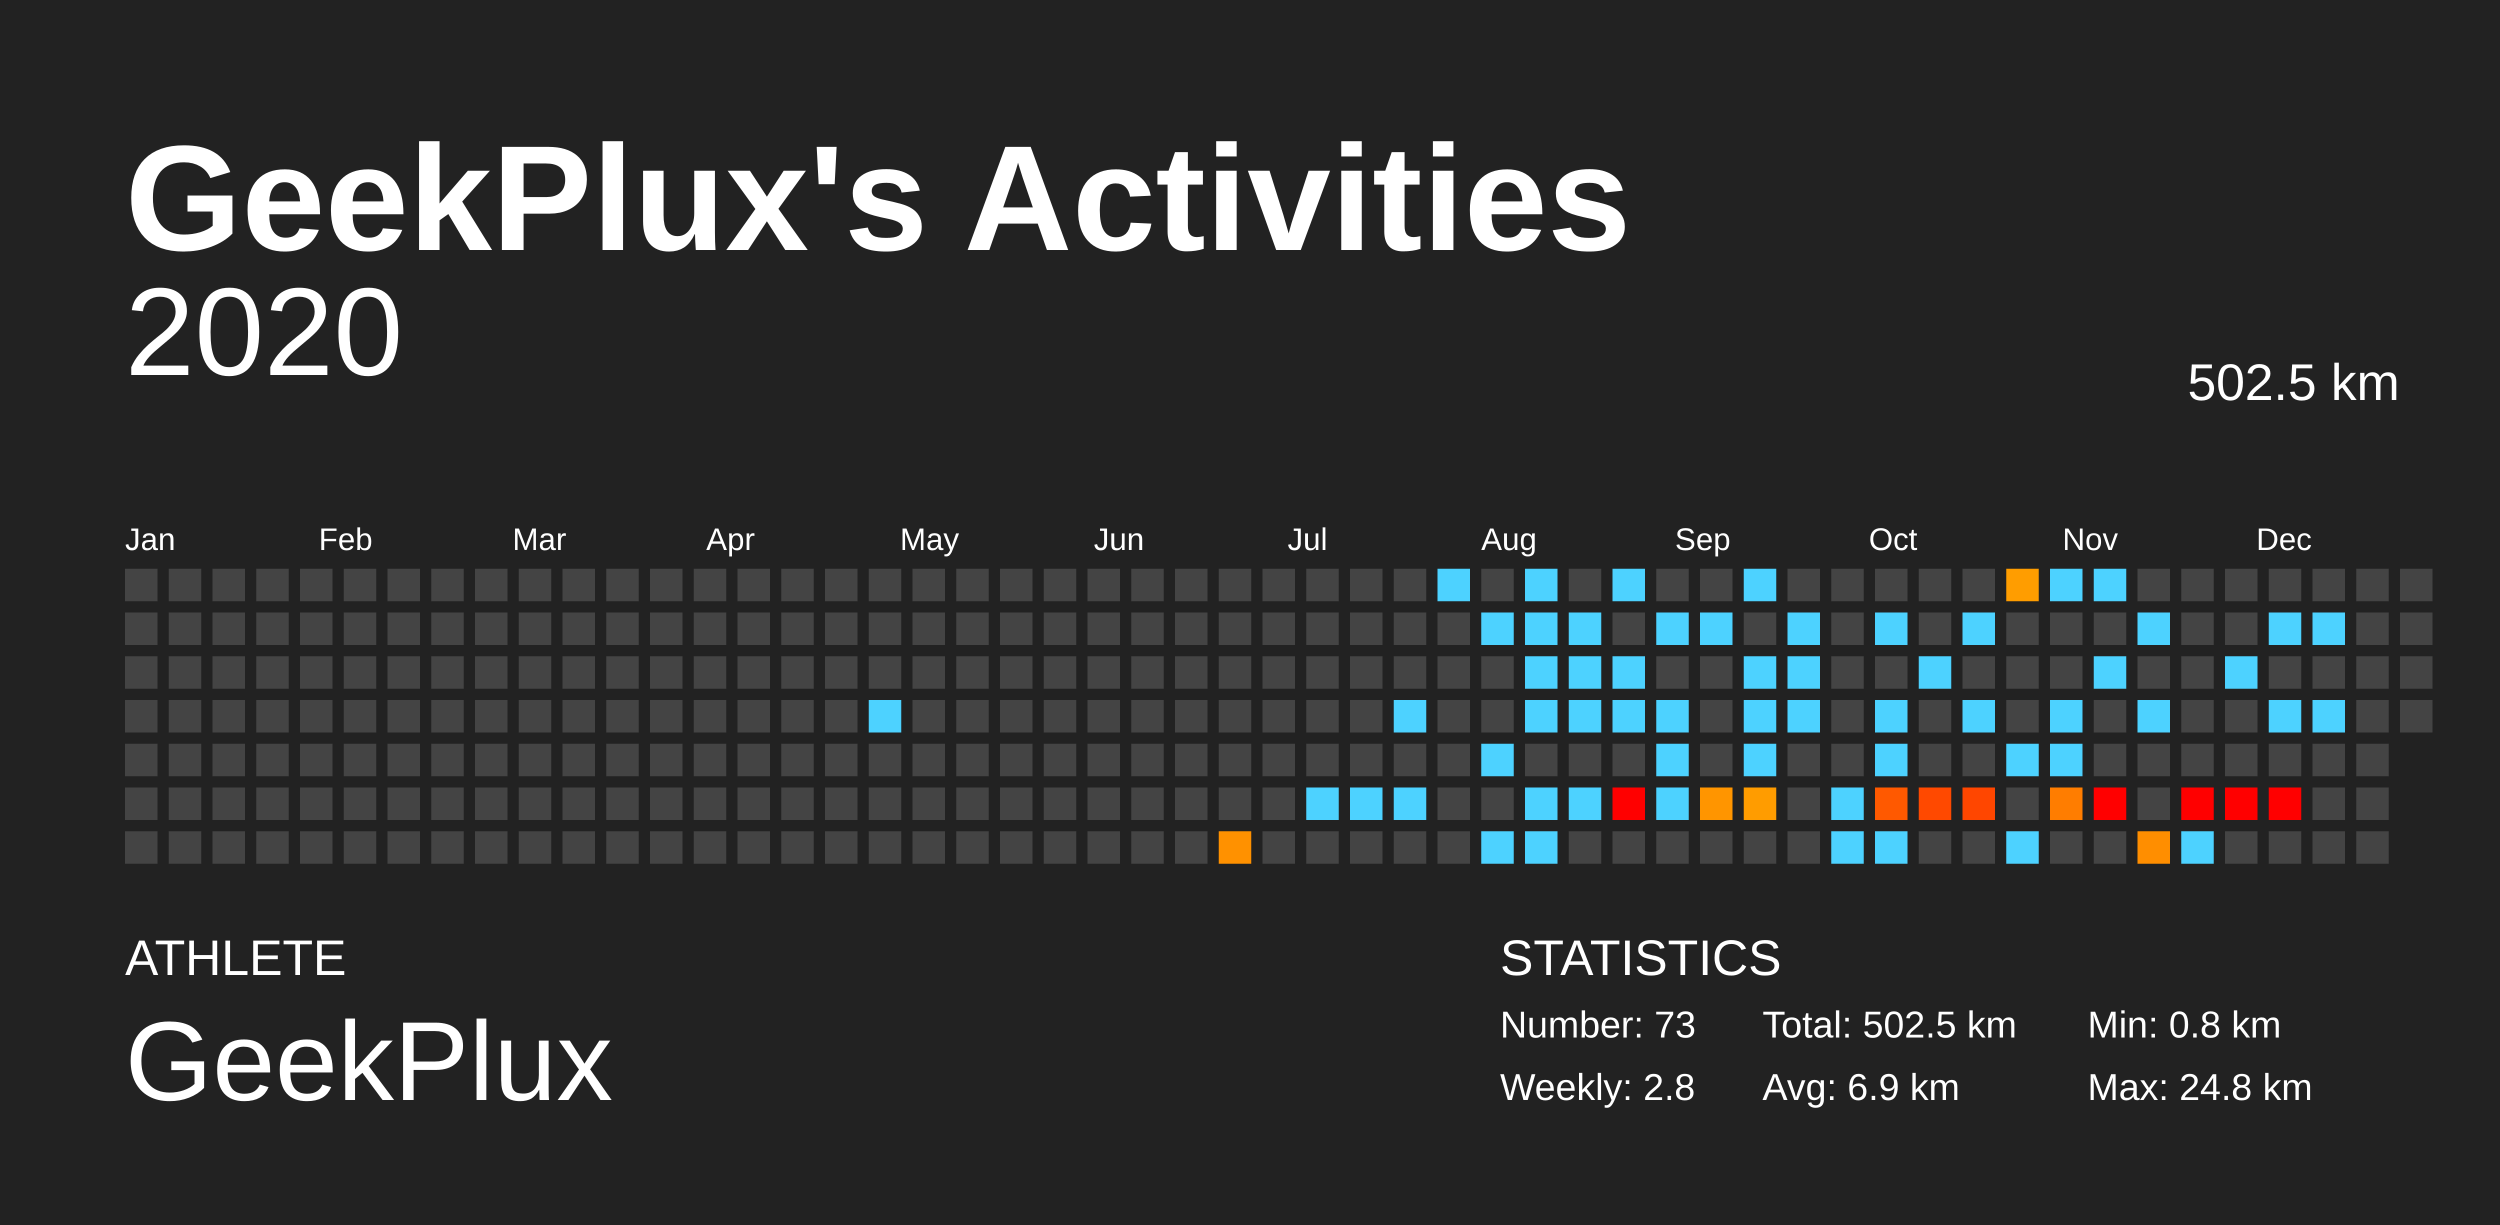
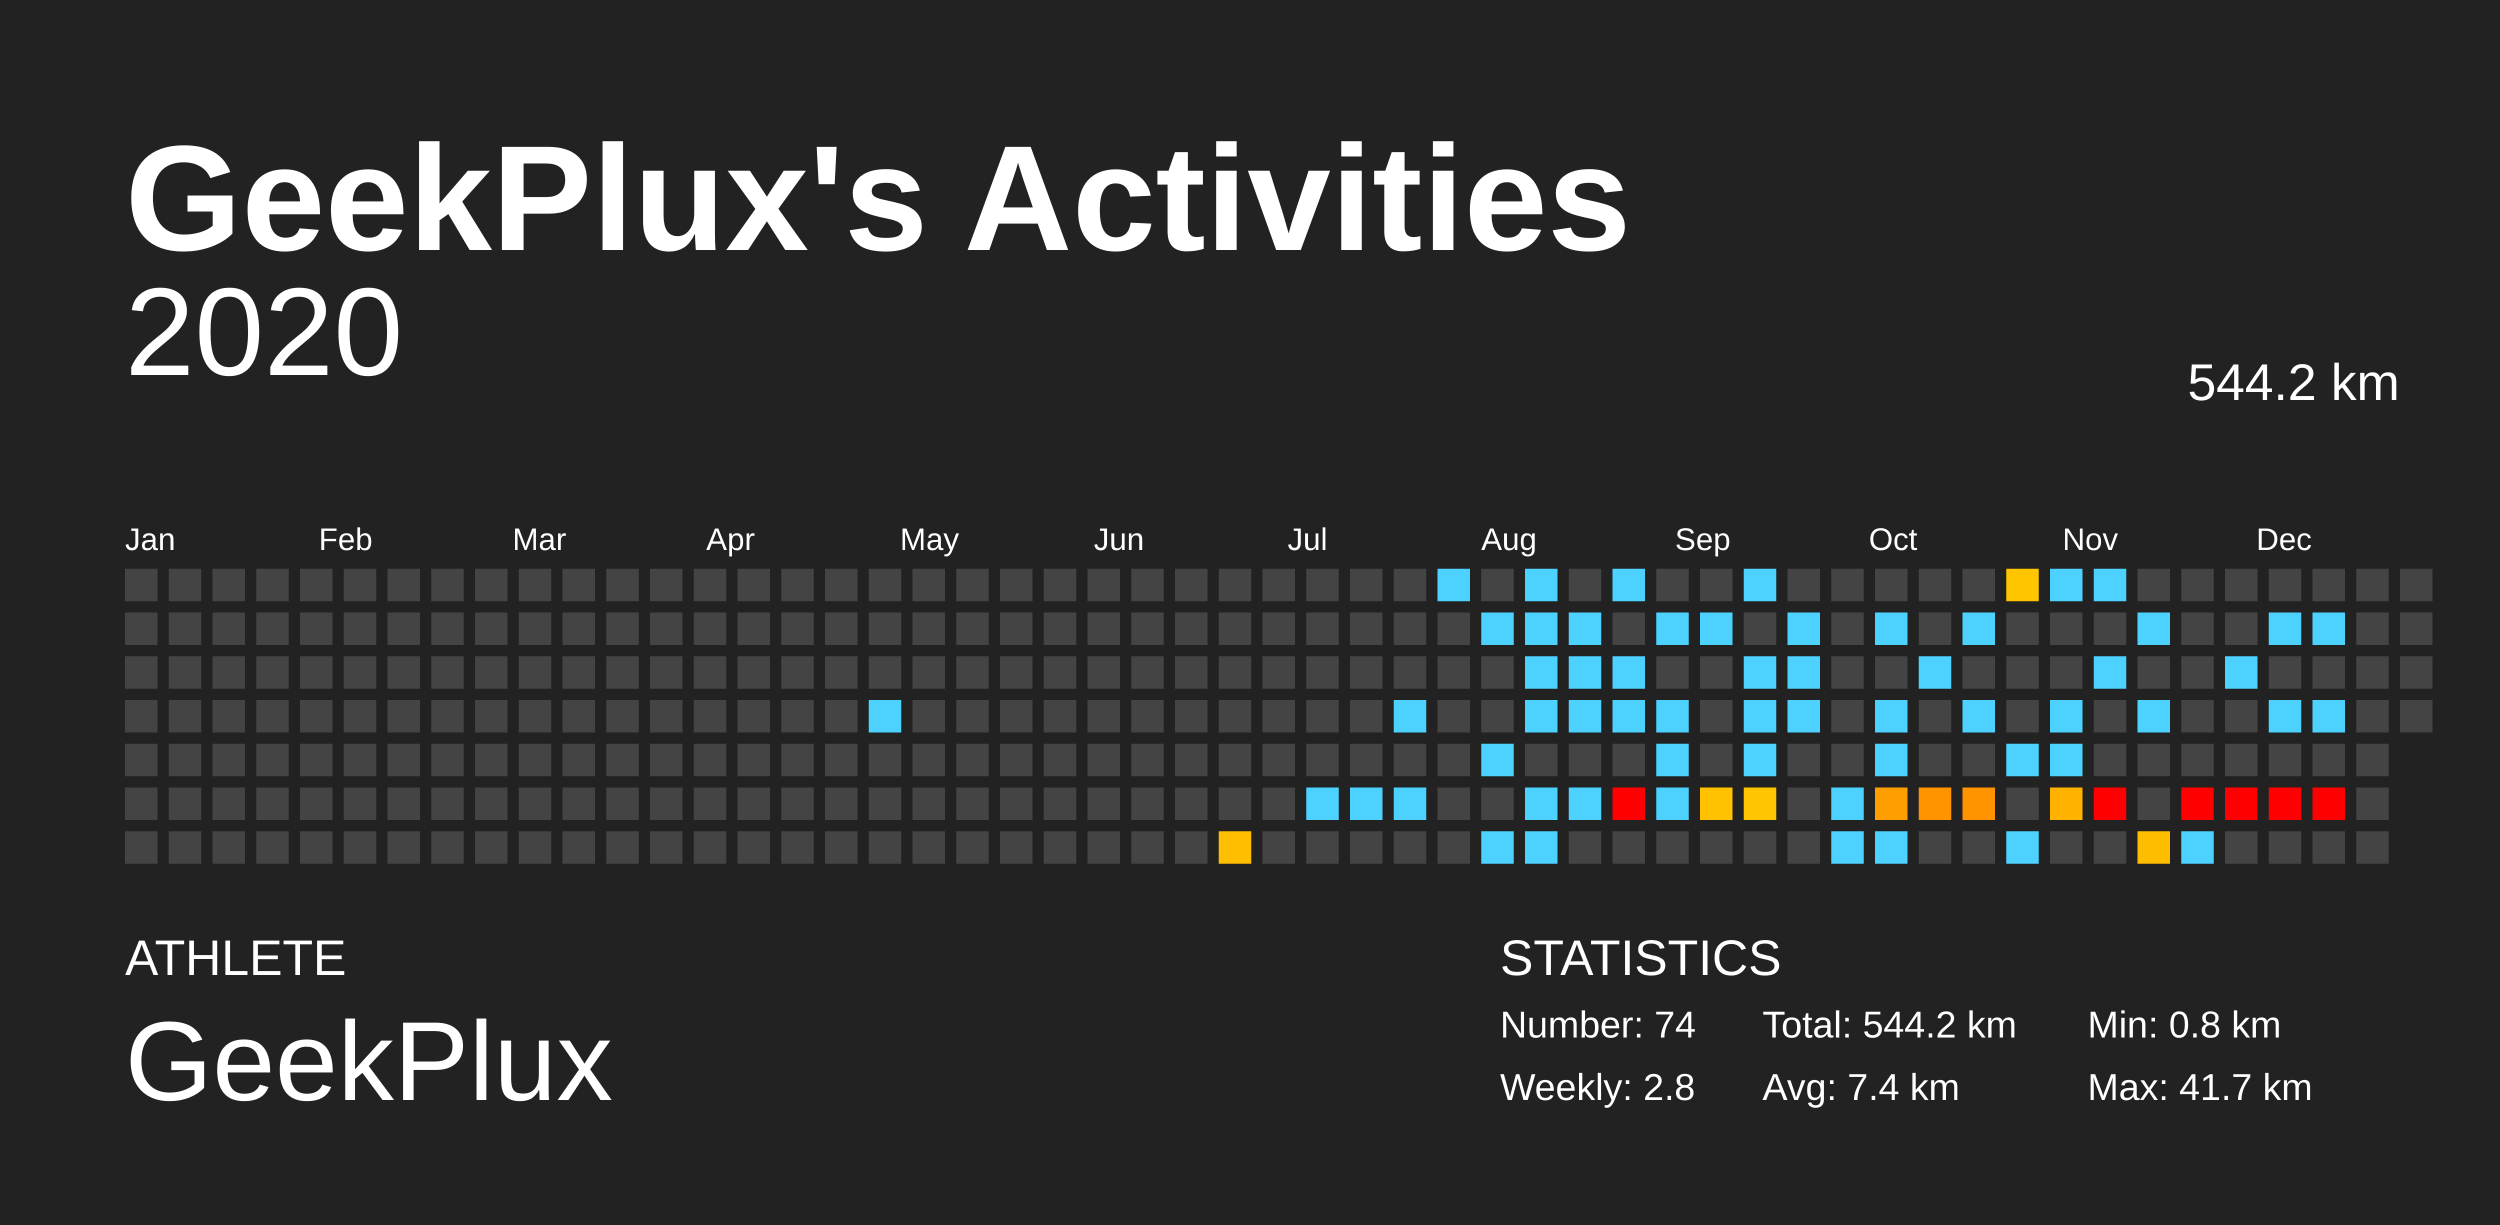
<svg xmlns="http://www.w3.org/2000/svg" baseProfile="full" height="98mm" version="1.1" viewBox="0,0,200,98" width="200mm">
  <defs />
  <rect fill="#222222" height="98" width="200" x="0" y="0" />
  <text fill="#FFFFFF" style="font-size:12px; font-family:Arial; font-weight:bold;" x="10" y="20">GeekPlux's Activities</text>
  <text fill="#FFFFFF" style="font-size:4px; font-family:Arial" x="10" y="78">ATHLETE</text>
  <text fill="#FFFFFF" style="font-size:9px; font-family:Arial" x="10" y="88">GeekPlux</text>
  <text fill="#FFFFFF" style="font-size:4px; font-family:Arial" x="120" y="78">STATISTICS</text>
-   <text fill="#FFFFFF" style="font-size:3px; font-family:Arial" x="120" y="83">Number: 73</text>
+   <text fill="#FFFFFF" style="font-size:3px; font-family:Arial" x="120" y="83">Number: 74</text>
  <text fill="#FFFFFF" style="font-size:3px; font-family:Arial" x="120" y="88">Weekly: 2.8</text>
-   <text fill="#FFFFFF" style="font-size:3px; font-family:Arial" x="141" y="83">Total: 502.5 km</text>
-   <text fill="#FFFFFF" style="font-size:3px; font-family:Arial" x="141" y="88">Avg: 6.9 km</text>
+   <text fill="#FFFFFF" style="font-size:3px; font-family:Arial" x="141" y="83">Total: 544.2 km</text>
+   <text fill="#FFFFFF" style="font-size:3px; font-family:Arial" x="141" y="88">Avg: 7.4 km</text>
  <text fill="#FFFFFF" style="font-size:3px; font-family:Arial" x="167" y="83">Min: 0.8 km</text>
-   <text fill="#FFFFFF" style="font-size:3px; font-family:Arial" x="167" y="88">Max: 24.8 km</text>
+   <text fill="#FFFFFF" style="font-size:3px; font-family:Arial" x="167" y="88">Max: 41.7 km</text>
  <text alignment-baseline="hanging" fill="#FFFFFF" style="font-size:10.0px; font-family:Arial;" x="10" y="30">2020</text>
-   <text alignment-baseline="hanging" fill="#FFFFFF" style="font-size:4.125px; font-family:Arial;" x="175" y="32">502.5 km</text>
+   <text alignment-baseline="hanging" fill="#FFFFFF" style="font-size:4.125px; font-family:Arial;" x="175" y="32">544.2 km</text>
  <text fill="#FFFFFF" style="font-size:2.5px; font-family:Arial" x="10.0" y="44">Jan</text>
  <text fill="#FFFFFF" style="font-size:2.5px; font-family:Arial" x="25.5" y="44">Feb</text>
  <text fill="#FFFFFF" style="font-size:2.5px; font-family:Arial" x="41.0" y="44">Mar</text>
  <text fill="#FFFFFF" style="font-size:2.5px; font-family:Arial" x="56.5" y="44">Apr</text>
  <text fill="#FFFFFF" style="font-size:2.5px; font-family:Arial" x="72.0" y="44">May</text>
  <text fill="#FFFFFF" style="font-size:2.5px; font-family:Arial" x="87.5" y="44">Jun</text>
  <text fill="#FFFFFF" style="font-size:2.5px; font-family:Arial" x="103.0" y="44">Jul</text>
  <text fill="#FFFFFF" style="font-size:2.5px; font-family:Arial" x="118.5" y="44">Aug</text>
  <text fill="#FFFFFF" style="font-size:2.5px; font-family:Arial" x="134.0" y="44">Sep</text>
  <text fill="#FFFFFF" style="font-size:2.5px; font-family:Arial" x="149.5" y="44">Oct</text>
  <text fill="#FFFFFF" style="font-size:2.5px; font-family:Arial" x="165.0" y="44">Nov</text>
  <text fill="#FFFFFF" style="font-size:2.5px; font-family:Arial" x="180.5" y="44">Dec</text>
  <rect fill="#444444" height="2.6" width="2.6" x="10.0" y="45.5" />
  <rect fill="#444444" height="2.6" width="2.6" x="10.0" y="49.0" />
  <rect fill="#444444" height="2.6" width="2.6" x="10.0" y="52.5" />
  <rect fill="#444444" height="2.6" width="2.6" x="10.0" y="56.0" />
  <rect fill="#444444" height="2.6" width="2.6" x="10.0" y="59.5" />
  <rect fill="#444444" height="2.6" width="2.6" x="10.0" y="63.0" />
  <rect fill="#444444" height="2.6" width="2.6" x="10.0" y="66.5" />
  <rect fill="#444444" height="2.6" width="2.6" x="13.5" y="45.5" />
  <rect fill="#444444" height="2.6" width="2.6" x="13.5" y="49.0" />
  <rect fill="#444444" height="2.6" width="2.6" x="13.5" y="52.5" />
  <rect fill="#444444" height="2.6" width="2.6" x="13.5" y="56.0" />
  <rect fill="#444444" height="2.6" width="2.6" x="13.5" y="59.5" />
  <rect fill="#444444" height="2.6" width="2.6" x="13.5" y="63.0" />
  <rect fill="#444444" height="2.6" width="2.6" x="13.5" y="66.5" />
  <rect fill="#444444" height="2.6" width="2.6" x="17.0" y="45.5" />
  <rect fill="#444444" height="2.6" width="2.6" x="17.0" y="49.0" />
  <rect fill="#444444" height="2.6" width="2.6" x="17.0" y="52.5" />
  <rect fill="#444444" height="2.6" width="2.6" x="17.0" y="56.0" />
  <rect fill="#444444" height="2.6" width="2.6" x="17.0" y="59.5" />
  <rect fill="#444444" height="2.6" width="2.6" x="17.0" y="63.0" />
  <rect fill="#444444" height="2.6" width="2.6" x="17.0" y="66.5" />
  <rect fill="#444444" height="2.6" width="2.6" x="20.5" y="45.5" />
  <rect fill="#444444" height="2.6" width="2.6" x="20.5" y="49.0" />
  <rect fill="#444444" height="2.6" width="2.6" x="20.5" y="52.5" />
  <rect fill="#444444" height="2.6" width="2.6" x="20.5" y="56.0" />
  <rect fill="#444444" height="2.6" width="2.6" x="20.5" y="59.5" />
  <rect fill="#444444" height="2.6" width="2.6" x="20.5" y="63.0" />
  <rect fill="#444444" height="2.6" width="2.6" x="20.5" y="66.5" />
  <rect fill="#444444" height="2.6" width="2.6" x="24.0" y="45.5" />
  <rect fill="#444444" height="2.6" width="2.6" x="24.0" y="49.0" />
  <rect fill="#444444" height="2.6" width="2.6" x="24.0" y="52.5" />
  <rect fill="#444444" height="2.6" width="2.6" x="24.0" y="56.0" />
  <rect fill="#444444" height="2.6" width="2.6" x="24.0" y="59.5" />
  <rect fill="#444444" height="2.6" width="2.6" x="24.0" y="63.0" />
  <rect fill="#444444" height="2.6" width="2.6" x="24.0" y="66.5" />
  <rect fill="#444444" height="2.6" width="2.6" x="27.5" y="45.5" />
  <rect fill="#444444" height="2.6" width="2.6" x="27.5" y="49.0" />
  <rect fill="#444444" height="2.6" width="2.6" x="27.5" y="52.5" />
  <rect fill="#444444" height="2.6" width="2.6" x="27.5" y="56.0" />
  <rect fill="#444444" height="2.6" width="2.6" x="27.5" y="59.5" />
  <rect fill="#444444" height="2.6" width="2.6" x="27.5" y="63.0" />
  <rect fill="#444444" height="2.6" width="2.6" x="27.5" y="66.5" />
  <rect fill="#444444" height="2.6" width="2.6" x="31.0" y="45.5" />
  <rect fill="#444444" height="2.6" width="2.6" x="31.0" y="49.0" />
  <rect fill="#444444" height="2.6" width="2.6" x="31.0" y="52.5" />
  <rect fill="#444444" height="2.6" width="2.6" x="31.0" y="56.0" />
  <rect fill="#444444" height="2.6" width="2.6" x="31.0" y="59.5" />
  <rect fill="#444444" height="2.6" width="2.6" x="31.0" y="63.0" />
  <rect fill="#444444" height="2.6" width="2.6" x="31.0" y="66.5" />
  <rect fill="#444444" height="2.6" width="2.6" x="34.5" y="45.5" />
  <rect fill="#444444" height="2.6" width="2.6" x="34.5" y="49.0" />
  <rect fill="#444444" height="2.6" width="2.6" x="34.5" y="52.5" />
  <rect fill="#444444" height="2.6" width="2.6" x="34.5" y="56.0" />
  <rect fill="#444444" height="2.6" width="2.6" x="34.5" y="59.5" />
  <rect fill="#444444" height="2.6" width="2.6" x="34.5" y="63.0" />
  <rect fill="#444444" height="2.6" width="2.6" x="34.5" y="66.5" />
  <rect fill="#444444" height="2.6" width="2.6" x="38.0" y="45.5" />
  <rect fill="#444444" height="2.6" width="2.6" x="38.0" y="49.0" />
  <rect fill="#444444" height="2.6" width="2.6" x="38.0" y="52.5" />
  <rect fill="#444444" height="2.6" width="2.6" x="38.0" y="56.0" />
  <rect fill="#444444" height="2.6" width="2.6" x="38.0" y="59.5" />
  <rect fill="#444444" height="2.6" width="2.6" x="38.0" y="63.0" />
  <rect fill="#444444" height="2.6" width="2.6" x="38.0" y="66.5" />
  <rect fill="#444444" height="2.6" width="2.6" x="41.5" y="45.5" />
  <rect fill="#444444" height="2.6" width="2.6" x="41.5" y="49.0" />
  <rect fill="#444444" height="2.6" width="2.6" x="41.5" y="52.5" />
  <rect fill="#444444" height="2.6" width="2.6" x="41.5" y="56.0" />
  <rect fill="#444444" height="2.6" width="2.6" x="41.5" y="59.5" />
  <rect fill="#444444" height="2.6" width="2.6" x="41.5" y="63.0" />
  <rect fill="#444444" height="2.6" width="2.6" x="41.5" y="66.5" />
  <rect fill="#444444" height="2.6" width="2.6" x="45.0" y="45.5" />
  <rect fill="#444444" height="2.6" width="2.6" x="45.0" y="49.0" />
  <rect fill="#444444" height="2.6" width="2.6" x="45.0" y="52.5" />
  <rect fill="#444444" height="2.6" width="2.6" x="45.0" y="56.0" />
  <rect fill="#444444" height="2.6" width="2.6" x="45.0" y="59.5" />
  <rect fill="#444444" height="2.6" width="2.6" x="45.0" y="63.0" />
  <rect fill="#444444" height="2.6" width="2.6" x="45.0" y="66.5" />
  <rect fill="#444444" height="2.6" width="2.6" x="48.5" y="45.5" />
  <rect fill="#444444" height="2.6" width="2.6" x="48.5" y="49.0" />
  <rect fill="#444444" height="2.6" width="2.6" x="48.5" y="52.5" />
  <rect fill="#444444" height="2.6" width="2.6" x="48.5" y="56.0" />
  <rect fill="#444444" height="2.6" width="2.6" x="48.5" y="59.5" />
  <rect fill="#444444" height="2.6" width="2.6" x="48.5" y="63.0" />
  <rect fill="#444444" height="2.6" width="2.6" x="48.5" y="66.5" />
  <rect fill="#444444" height="2.6" width="2.6" x="52.0" y="45.5" />
  <rect fill="#444444" height="2.6" width="2.6" x="52.0" y="49.0" />
  <rect fill="#444444" height="2.6" width="2.6" x="52.0" y="52.5" />
  <rect fill="#444444" height="2.6" width="2.6" x="52.0" y="56.0" />
  <rect fill="#444444" height="2.6" width="2.6" x="52.0" y="59.5" />
  <rect fill="#444444" height="2.6" width="2.6" x="52.0" y="63.0" />
  <rect fill="#444444" height="2.6" width="2.6" x="52.0" y="66.5" />
  <rect fill="#444444" height="2.6" width="2.6" x="55.5" y="45.5" />
  <rect fill="#444444" height="2.6" width="2.6" x="55.5" y="49.0" />
  <rect fill="#444444" height="2.6" width="2.6" x="55.5" y="52.5" />
  <rect fill="#444444" height="2.6" width="2.6" x="55.5" y="56.0" />
  <rect fill="#444444" height="2.6" width="2.6" x="55.5" y="59.5" />
  <rect fill="#444444" height="2.6" width="2.6" x="55.5" y="63.0" />
  <rect fill="#444444" height="2.6" width="2.6" x="55.5" y="66.5" />
  <rect fill="#444444" height="2.6" width="2.6" x="59.0" y="45.5" />
  <rect fill="#444444" height="2.6" width="2.6" x="59.0" y="49.0" />
  <rect fill="#444444" height="2.6" width="2.6" x="59.0" y="52.5" />
  <rect fill="#444444" height="2.6" width="2.6" x="59.0" y="56.0" />
  <rect fill="#444444" height="2.6" width="2.6" x="59.0" y="59.5" />
  <rect fill="#444444" height="2.6" width="2.6" x="59.0" y="63.0" />
  <rect fill="#444444" height="2.6" width="2.6" x="59.0" y="66.5" />
  <rect fill="#444444" height="2.6" width="2.6" x="62.5" y="45.5" />
  <rect fill="#444444" height="2.6" width="2.6" x="62.5" y="49.0" />
  <rect fill="#444444" height="2.6" width="2.6" x="62.5" y="52.5" />
  <rect fill="#444444" height="2.6" width="2.6" x="62.5" y="56.0" />
  <rect fill="#444444" height="2.6" width="2.6" x="62.5" y="59.5" />
  <rect fill="#444444" height="2.6" width="2.6" x="62.5" y="63.0" />
  <rect fill="#444444" height="2.6" width="2.6" x="62.5" y="66.5" />
  <rect fill="#444444" height="2.6" width="2.6" x="66.0" y="45.5" />
  <rect fill="#444444" height="2.6" width="2.6" x="66.0" y="49.0" />
  <rect fill="#444444" height="2.6" width="2.6" x="66.0" y="52.5" />
  <rect fill="#444444" height="2.6" width="2.6" x="66.0" y="56.0" />
  <rect fill="#444444" height="2.6" width="2.6" x="66.0" y="59.5" />
  <rect fill="#444444" height="2.6" width="2.6" x="66.0" y="63.0" />
  <rect fill="#444444" height="2.6" width="2.6" x="66.0" y="66.5" />
  <rect fill="#444444" height="2.6" width="2.6" x="69.5" y="45.5" />
  <rect fill="#444444" height="2.6" width="2.6" x="69.5" y="49.0" />
  <rect fill="#444444" height="2.6" width="2.6" x="69.5" y="52.5" />
  <rect fill="#4dd2ff" height="2.6" width="2.6" x="69.5" y="56.0" />
  <rect fill="#444444" height="2.6" width="2.6" x="69.5" y="59.5" />
  <rect fill="#444444" height="2.6" width="2.6" x="69.5" y="63.0" />
  <rect fill="#444444" height="2.6" width="2.6" x="69.5" y="66.5" />
  <rect fill="#444444" height="2.6" width="2.6" x="73.0" y="45.5" />
  <rect fill="#444444" height="2.6" width="2.6" x="73.0" y="49.0" />
  <rect fill="#444444" height="2.6" width="2.6" x="73.0" y="52.5" />
  <rect fill="#444444" height="2.6" width="2.6" x="73.0" y="56.0" />
  <rect fill="#444444" height="2.6" width="2.6" x="73.0" y="59.5" />
  <rect fill="#444444" height="2.6" width="2.6" x="73.0" y="63.0" />
  <rect fill="#444444" height="2.6" width="2.6" x="73.0" y="66.5" />
  <rect fill="#444444" height="2.6" width="2.6" x="76.5" y="45.5" />
  <rect fill="#444444" height="2.6" width="2.6" x="76.5" y="49.0" />
  <rect fill="#444444" height="2.6" width="2.6" x="76.5" y="52.5" />
  <rect fill="#444444" height="2.6" width="2.6" x="76.5" y="56.0" />
  <rect fill="#444444" height="2.6" width="2.6" x="76.5" y="59.5" />
  <rect fill="#444444" height="2.6" width="2.6" x="76.5" y="63.0" />
  <rect fill="#444444" height="2.6" width="2.6" x="76.5" y="66.5" />
  <rect fill="#444444" height="2.6" width="2.6" x="80.0" y="45.5" />
  <rect fill="#444444" height="2.6" width="2.6" x="80.0" y="49.0" />
  <rect fill="#444444" height="2.6" width="2.6" x="80.0" y="52.5" />
  <rect fill="#444444" height="2.6" width="2.6" x="80.0" y="56.0" />
  <rect fill="#444444" height="2.6" width="2.6" x="80.0" y="59.5" />
  <rect fill="#444444" height="2.6" width="2.6" x="80.0" y="63.0" />
  <rect fill="#444444" height="2.6" width="2.6" x="80.0" y="66.5" />
  <rect fill="#444444" height="2.6" width="2.6" x="83.5" y="45.5" />
  <rect fill="#444444" height="2.6" width="2.6" x="83.5" y="49.0" />
  <rect fill="#444444" height="2.6" width="2.6" x="83.5" y="52.5" />
  <rect fill="#444444" height="2.6" width="2.6" x="83.5" y="56.0" />
  <rect fill="#444444" height="2.6" width="2.6" x="83.5" y="59.5" />
  <rect fill="#444444" height="2.6" width="2.6" x="83.5" y="63.0" />
  <rect fill="#444444" height="2.6" width="2.6" x="83.5" y="66.5" />
  <rect fill="#444444" height="2.6" width="2.6" x="87.0" y="45.5" />
  <rect fill="#444444" height="2.6" width="2.6" x="87.0" y="49.0" />
  <rect fill="#444444" height="2.6" width="2.6" x="87.0" y="52.5" />
  <rect fill="#444444" height="2.6" width="2.6" x="87.0" y="56.0" />
  <rect fill="#444444" height="2.6" width="2.6" x="87.0" y="59.5" />
  <rect fill="#444444" height="2.6" width="2.6" x="87.0" y="63.0" />
  <rect fill="#444444" height="2.6" width="2.6" x="87.0" y="66.5" />
  <rect fill="#444444" height="2.6" width="2.6" x="90.5" y="45.5" />
  <rect fill="#444444" height="2.6" width="2.6" x="90.5" y="49.0" />
  <rect fill="#444444" height="2.6" width="2.6" x="90.5" y="52.5" />
  <rect fill="#444444" height="2.6" width="2.6" x="90.5" y="56.0" />
  <rect fill="#444444" height="2.6" width="2.6" x="90.5" y="59.5" />
  <rect fill="#444444" height="2.6" width="2.6" x="90.5" y="63.0" />
  <rect fill="#444444" height="2.6" width="2.6" x="90.5" y="66.5" />
  <rect fill="#444444" height="2.6" width="2.6" x="94.0" y="45.5" />
  <rect fill="#444444" height="2.6" width="2.6" x="94.0" y="49.0" />
  <rect fill="#444444" height="2.6" width="2.6" x="94.0" y="52.5" />
  <rect fill="#444444" height="2.6" width="2.6" x="94.0" y="56.0" />
  <rect fill="#444444" height="2.6" width="2.6" x="94.0" y="59.5" />
  <rect fill="#444444" height="2.6" width="2.6" x="94.0" y="63.0" />
  <rect fill="#444444" height="2.6" width="2.6" x="94.0" y="66.5" />
  <rect fill="#444444" height="2.6" width="2.6" x="97.5" y="45.5" />
  <rect fill="#444444" height="2.6" width="2.6" x="97.5" y="49.0" />
  <rect fill="#444444" height="2.6" width="2.6" x="97.5" y="52.5" />
  <rect fill="#444444" height="2.6" width="2.6" x="97.5" y="56.0" />
  <rect fill="#444444" height="2.6" width="2.6" x="97.5" y="59.5" />
  <rect fill="#444444" height="2.6" width="2.6" x="97.5" y="63.0" />
-   <rect fill="#ff9100" height="2.6" width="2.6" x="97.5" y="66.5" />
+   <rect fill="#ffbf00" height="2.6" width="2.6" x="97.5" y="66.5" />
  <rect fill="#444444" height="2.6" width="2.6" x="101.0" y="45.5" />
  <rect fill="#444444" height="2.6" width="2.6" x="101.0" y="49.0" />
  <rect fill="#444444" height="2.6" width="2.6" x="101.0" y="52.5" />
  <rect fill="#444444" height="2.6" width="2.6" x="101.0" y="56.0" />
  <rect fill="#444444" height="2.6" width="2.6" x="101.0" y="59.5" />
  <rect fill="#444444" height="2.6" width="2.6" x="101.0" y="63.0" />
  <rect fill="#444444" height="2.6" width="2.6" x="101.0" y="66.5" />
  <rect fill="#444444" height="2.6" width="2.6" x="104.5" y="45.5" />
  <rect fill="#444444" height="2.6" width="2.6" x="104.5" y="49.0" />
  <rect fill="#444444" height="2.6" width="2.6" x="104.5" y="52.5" />
  <rect fill="#444444" height="2.6" width="2.6" x="104.5" y="56.0" />
  <rect fill="#444444" height="2.6" width="2.6" x="104.5" y="59.5" />
  <rect fill="#4dd2ff" height="2.6" width="2.6" x="104.5" y="63.0" />
  <rect fill="#444444" height="2.6" width="2.6" x="104.5" y="66.5" />
  <rect fill="#444444" height="2.6" width="2.6" x="108.0" y="45.5" />
  <rect fill="#444444" height="2.6" width="2.6" x="108.0" y="49.0" />
  <rect fill="#444444" height="2.6" width="2.6" x="108.0" y="52.5" />
  <rect fill="#444444" height="2.6" width="2.6" x="108.0" y="56.0" />
  <rect fill="#444444" height="2.6" width="2.6" x="108.0" y="59.5" />
  <rect fill="#4dd2ff" height="2.6" width="2.6" x="108.0" y="63.0" />
  <rect fill="#444444" height="2.6" width="2.6" x="108.0" y="66.5" />
  <rect fill="#444444" height="2.6" width="2.6" x="111.5" y="45.5" />
  <rect fill="#444444" height="2.6" width="2.6" x="111.5" y="49.0" />
  <rect fill="#444444" height="2.6" width="2.6" x="111.5" y="52.5" />
  <rect fill="#4dd2ff" height="2.6" width="2.6" x="111.5" y="56.0" />
  <rect fill="#444444" height="2.6" width="2.6" x="111.5" y="59.5" />
  <rect fill="#4dd2ff" height="2.6" width="2.6" x="111.5" y="63.0" />
  <rect fill="#444444" height="2.6" width="2.6" x="111.5" y="66.5" />
  <rect fill="#4dd2ff" height="2.6" width="2.6" x="115.0" y="45.5" />
  <rect fill="#444444" height="2.6" width="2.6" x="115.0" y="49.0" />
  <rect fill="#444444" height="2.6" width="2.6" x="115.0" y="52.5" />
  <rect fill="#444444" height="2.6" width="2.6" x="115.0" y="56.0" />
  <rect fill="#444444" height="2.6" width="2.6" x="115.0" y="59.5" />
  <rect fill="#444444" height="2.6" width="2.6" x="115.0" y="63.0" />
  <rect fill="#444444" height="2.6" width="2.6" x="115.0" y="66.5" />
  <rect fill="#444444" height="2.6" width="2.6" x="118.5" y="45.5" />
  <rect fill="#4dd2ff" height="2.6" width="2.6" x="118.5" y="49.0" />
  <rect fill="#444444" height="2.6" width="2.6" x="118.5" y="52.5" />
  <rect fill="#444444" height="2.6" width="2.6" x="118.5" y="56.0" />
  <rect fill="#4dd2ff" height="2.6" width="2.6" x="118.5" y="59.5" />
  <rect fill="#444444" height="2.6" width="2.6" x="118.5" y="63.0" />
  <rect fill="#4dd2ff" height="2.6" width="2.6" x="118.5" y="66.5" />
  <rect fill="#4dd2ff" height="2.6" width="2.6" x="122.0" y="45.5" />
  <rect fill="#4dd2ff" height="2.6" width="2.6" x="122.0" y="49.0" />
  <rect fill="#4dd2ff" height="2.6" width="2.6" x="122.0" y="52.5" />
  <rect fill="#4dd2ff" height="2.6" width="2.6" x="122.0" y="56.0" />
  <rect fill="#444444" height="2.6" width="2.6" x="122.0" y="59.5" />
  <rect fill="#4dd2ff" height="2.6" width="2.6" x="122.0" y="63.0" />
  <rect fill="#4dd2ff" height="2.6" width="2.6" x="122.0" y="66.5" />
  <rect fill="#444444" height="2.6" width="2.6" x="125.5" y="45.5" />
  <rect fill="#4dd2ff" height="2.6" width="2.6" x="125.5" y="49.0" />
  <rect fill="#4dd2ff" height="2.6" width="2.6" x="125.5" y="52.5" />
  <rect fill="#4dd2ff" height="2.6" width="2.6" x="125.5" y="56.0" />
  <rect fill="#444444" height="2.6" width="2.6" x="125.5" y="59.5" />
  <rect fill="#4dd2ff" height="2.6" width="2.6" x="125.5" y="63.0" />
  <rect fill="#444444" height="2.6" width="2.6" x="125.5" y="66.5" />
  <rect fill="#4dd2ff" height="2.6" width="2.6" x="129.0" y="45.5" />
  <rect fill="#444444" height="2.6" width="2.6" x="129.0" y="49.0" />
  <rect fill="#4dd2ff" height="2.6" width="2.6" x="129.0" y="52.5" />
  <rect fill="#4dd2ff" height="2.6" width="2.6" x="129.0" y="56.0" />
  <rect fill="#444444" height="2.6" width="2.6" x="129.0" y="59.5" />
  <rect fill="red" height="2.6" width="2.6" x="129.0" y="63.0" />
  <rect fill="#444444" height="2.6" width="2.6" x="129.0" y="66.5" />
  <rect fill="#444444" height="2.6" width="2.6" x="132.5" y="45.5" />
  <rect fill="#4dd2ff" height="2.6" width="2.6" x="132.5" y="49.0" />
  <rect fill="#444444" height="2.6" width="2.6" x="132.5" y="52.5" />
  <rect fill="#4dd2ff" height="2.6" width="2.6" x="132.5" y="56.0" />
  <rect fill="#4dd2ff" height="2.6" width="2.6" x="132.5" y="59.5" />
  <rect fill="#4dd2ff" height="2.6" width="2.6" x="132.5" y="63.0" />
  <rect fill="#444444" height="2.6" width="2.6" x="132.5" y="66.5" />
  <rect fill="#444444" height="2.6" width="2.6" x="136.0" y="45.5" />
  <rect fill="#4dd2ff" height="2.6" width="2.6" x="136.0" y="49.0" />
  <rect fill="#444444" height="2.6" width="2.6" x="136.0" y="52.5" />
  <rect fill="#444444" height="2.6" width="2.6" x="136.0" y="56.0" />
  <rect fill="#444444" height="2.6" width="2.6" x="136.0" y="59.5" />
-   <rect fill="#ff9500" height="2.6" width="2.6" x="136.0" y="63.0" />
+   <rect fill="#ffc100" height="2.6" width="2.6" x="136.0" y="63.0" />
  <rect fill="#444444" height="2.6" width="2.6" x="136.0" y="66.5" />
  <rect fill="#4dd2ff" height="2.6" width="2.6" x="139.5" y="45.5" />
  <rect fill="#444444" height="2.6" width="2.6" x="139.5" y="49.0" />
  <rect fill="#4dd2ff" height="2.6" width="2.6" x="139.5" y="52.5" />
  <rect fill="#4dd2ff" height="2.6" width="2.6" x="139.5" y="56.0" />
  <rect fill="#4dd2ff" height="2.6" width="2.6" x="139.5" y="59.5" />
-   <rect fill="#ff9c00" height="2.6" width="2.6" x="139.5" y="63.0" />
+   <rect fill="#ffc500" height="2.6" width="2.6" x="139.5" y="63.0" />
  <rect fill="#444444" height="2.6" width="2.6" x="139.5" y="66.5" />
  <rect fill="#444444" height="2.6" width="2.6" x="143.0" y="45.5" />
  <rect fill="#4dd2ff" height="2.6" width="2.6" x="143.0" y="49.0" />
  <rect fill="#4dd2ff" height="2.6" width="2.6" x="143.0" y="52.5" />
  <rect fill="#4dd2ff" height="2.6" width="2.6" x="143.0" y="56.0" />
  <rect fill="#444444" height="2.6" width="2.6" x="143.0" y="59.5" />
  <rect fill="#444444" height="2.6" width="2.6" x="143.0" y="63.0" />
  <rect fill="#444444" height="2.6" width="2.6" x="143.0" y="66.5" />
  <rect fill="#444444" height="2.6" width="2.6" x="146.5" y="45.5" />
  <rect fill="#444444" height="2.6" width="2.6" x="146.5" y="49.0" />
  <rect fill="#444444" height="2.6" width="2.6" x="146.5" y="52.5" />
  <rect fill="#444444" height="2.6" width="2.6" x="146.5" y="56.0" />
  <rect fill="#444444" height="2.6" width="2.6" x="146.5" y="59.5" />
  <rect fill="#4dd2ff" height="2.6" width="2.6" x="146.5" y="63.0" />
  <rect fill="#4dd2ff" height="2.6" width="2.6" x="146.5" y="66.5" />
  <rect fill="#444444" height="2.6" width="2.6" x="150.0" y="45.5" />
  <rect fill="#4dd2ff" height="2.6" width="2.6" x="150.0" y="49.0" />
  <rect fill="#444444" height="2.6" width="2.6" x="150.0" y="52.5" />
  <rect fill="#4dd2ff" height="2.6" width="2.6" x="150.0" y="56.0" />
  <rect fill="#4dd2ff" height="2.6" width="2.6" x="150.0" y="59.5" />
-   <rect fill="#ff5900" height="2.6" width="2.6" x="150.0" y="63.0" />
+   <rect fill="#ff9e00" height="2.6" width="2.6" x="150.0" y="63.0" />
  <rect fill="#4dd2ff" height="2.6" width="2.6" x="150.0" y="66.5" />
  <rect fill="#444444" height="2.6" width="2.6" x="153.5" y="45.5" />
  <rect fill="#444444" height="2.6" width="2.6" x="153.5" y="49.0" />
  <rect fill="#4dd2ff" height="2.6" width="2.6" x="153.5" y="52.5" />
  <rect fill="#444444" height="2.6" width="2.6" x="153.5" y="56.0" />
  <rect fill="#444444" height="2.6" width="2.6" x="153.5" y="59.5" />
-   <rect fill="#ff4900" height="2.6" width="2.6" x="153.5" y="63.0" />
+   <rect fill="#ff9400" height="2.6" width="2.6" x="153.5" y="63.0" />
  <rect fill="#444444" height="2.6" width="2.6" x="153.5" y="66.5" />
  <rect fill="#444444" height="2.6" width="2.6" x="157.0" y="45.5" />
  <rect fill="#4dd2ff" height="2.6" width="2.6" x="157.0" y="49.0" />
  <rect fill="#444444" height="2.6" width="2.6" x="157.0" y="52.5" />
  <rect fill="#4dd2ff" height="2.6" width="2.6" x="157.0" y="56.0" />
  <rect fill="#444444" height="2.6" width="2.6" x="157.0" y="59.5" />
-   <rect fill="#ff4600" height="2.6" width="2.6" x="157.0" y="63.0" />
+   <rect fill="#ff9300" height="2.6" width="2.6" x="157.0" y="63.0" />
  <rect fill="#444444" height="2.6" width="2.6" x="157.0" y="66.5" />
-   <rect fill="#ff9d00" height="2.6" width="2.6" x="160.5" y="45.5" />
+   <rect fill="#ffc600" height="2.6" width="2.6" x="160.5" y="45.5" />
  <rect fill="#444444" height="2.6" width="2.6" x="160.5" y="49.0" />
  <rect fill="#444444" height="2.6" width="2.6" x="160.5" y="52.5" />
  <rect fill="#444444" height="2.6" width="2.6" x="160.5" y="56.0" />
  <rect fill="#4dd2ff" height="2.6" width="2.6" x="160.5" y="59.5" />
  <rect fill="#444444" height="2.6" width="2.6" x="160.5" y="63.0" />
  <rect fill="#4dd2ff" height="2.6" width="2.6" x="160.5" y="66.5" />
  <rect fill="#4dd2ff" height="2.6" width="2.6" x="164.0" y="45.5" />
  <rect fill="#444444" height="2.6" width="2.6" x="164.0" y="49.0" />
  <rect fill="#444444" height="2.6" width="2.6" x="164.0" y="52.5" />
  <rect fill="#4dd2ff" height="2.6" width="2.6" x="164.0" y="56.0" />
  <rect fill="#4dd2ff" height="2.6" width="2.6" x="164.0" y="59.5" />
-   <rect fill="#ff7d00" height="2.6" width="2.6" x="164.0" y="63.0" />
+   <rect fill="#ffb300" height="2.6" width="2.6" x="164.0" y="63.0" />
  <rect fill="#444444" height="2.6" width="2.6" x="164.0" y="66.5" />
  <rect fill="#4dd2ff" height="2.6" width="2.6" x="167.5" y="45.5" />
  <rect fill="#444444" height="2.6" width="2.6" x="167.5" y="49.0" />
  <rect fill="#4dd2ff" height="2.6" width="2.6" x="167.5" y="52.5" />
  <rect fill="#444444" height="2.6" width="2.6" x="167.5" y="56.0" />
  <rect fill="#444444" height="2.6" width="2.6" x="167.5" y="59.5" />
  <rect fill="red" height="2.6" width="2.6" x="167.5" y="63.0" />
  <rect fill="#444444" height="2.6" width="2.6" x="167.5" y="66.5" />
  <rect fill="#444444" height="2.6" width="2.6" x="171.0" y="45.5" />
  <rect fill="#4dd2ff" height="2.6" width="2.6" x="171.0" y="49.0" />
  <rect fill="#444444" height="2.6" width="2.6" x="171.0" y="52.5" />
  <rect fill="#4dd2ff" height="2.6" width="2.6" x="171.0" y="56.0" />
  <rect fill="#444444" height="2.6" width="2.6" x="171.0" y="59.5" />
  <rect fill="#444444" height="2.6" width="2.6" x="171.0" y="63.0" />
-   <rect fill="#ff8e00" height="2.6" width="2.6" x="171.0" y="66.5" />
+   <rect fill="#ffbd00" height="2.6" width="2.6" x="171.0" y="66.5" />
  <rect fill="#444444" height="2.6" width="2.6" x="174.5" y="45.5" />
  <rect fill="#444444" height="2.6" width="2.6" x="174.5" y="49.0" />
  <rect fill="#444444" height="2.6" width="2.6" x="174.5" y="52.5" />
  <rect fill="#444444" height="2.6" width="2.6" x="174.5" y="56.0" />
  <rect fill="#444444" height="2.6" width="2.6" x="174.5" y="59.5" />
  <rect fill="red" height="2.6" width="2.6" x="174.5" y="63.0" />
  <rect fill="#4dd2ff" height="2.6" width="2.6" x="174.5" y="66.5" />
  <rect fill="#444444" height="2.6" width="2.6" x="178.0" y="45.5" />
  <rect fill="#444444" height="2.6" width="2.6" x="178.0" y="49.0" />
  <rect fill="#4dd2ff" height="2.6" width="2.6" x="178.0" y="52.5" />
  <rect fill="#444444" height="2.6" width="2.6" x="178.0" y="56.0" />
  <rect fill="#444444" height="2.6" width="2.6" x="178.0" y="59.5" />
  <rect fill="red" height="2.6" width="2.6" x="178.0" y="63.0" />
  <rect fill="#444444" height="2.6" width="2.6" x="178.0" y="66.5" />
  <rect fill="#444444" height="2.6" width="2.6" x="181.5" y="45.5" />
  <rect fill="#4dd2ff" height="2.6" width="2.6" x="181.5" y="49.0" />
  <rect fill="#444444" height="2.6" width="2.6" x="181.5" y="52.5" />
  <rect fill="#4dd2ff" height="2.6" width="2.6" x="181.5" y="56.0" />
  <rect fill="#444444" height="2.6" width="2.6" x="181.5" y="59.5" />
  <rect fill="red" height="2.6" width="2.6" x="181.5" y="63.0" />
  <rect fill="#444444" height="2.6" width="2.6" x="181.5" y="66.5" />
  <rect fill="#444444" height="2.6" width="2.6" x="185.0" y="45.5" />
  <rect fill="#4dd2ff" height="2.6" width="2.6" x="185.0" y="49.0" />
  <rect fill="#444444" height="2.6" width="2.6" x="185.0" y="52.5" />
  <rect fill="#4dd2ff" height="2.6" width="2.6" x="185.0" y="56.0" />
  <rect fill="#444444" height="2.6" width="2.6" x="185.0" y="59.5" />
-   <rect fill="#444444" height="2.6" width="2.6" x="185.0" y="63.0" />
+   <rect fill="red" height="2.6" width="2.6" x="185.0" y="63.0" />
  <rect fill="#444444" height="2.6" width="2.6" x="185.0" y="66.5" />
  <rect fill="#444444" height="2.6" width="2.6" x="188.5" y="45.5" />
  <rect fill="#444444" height="2.6" width="2.6" x="188.5" y="49.0" />
  <rect fill="#444444" height="2.6" width="2.6" x="188.5" y="52.5" />
  <rect fill="#444444" height="2.6" width="2.6" x="188.5" y="56.0" />
  <rect fill="#444444" height="2.6" width="2.6" x="188.5" y="59.5" />
  <rect fill="#444444" height="2.6" width="2.6" x="188.5" y="63.0" />
  <rect fill="#444444" height="2.6" width="2.6" x="188.5" y="66.5" />
  <rect fill="#444444" height="2.6" width="2.6" x="192.0" y="45.5" />
  <rect fill="#444444" height="2.6" width="2.6" x="192.0" y="49.0" />
  <rect fill="#444444" height="2.6" width="2.6" x="192.0" y="52.5" />
  <rect fill="#444444" height="2.6" width="2.6" x="192.0" y="56.0" />
</svg>
